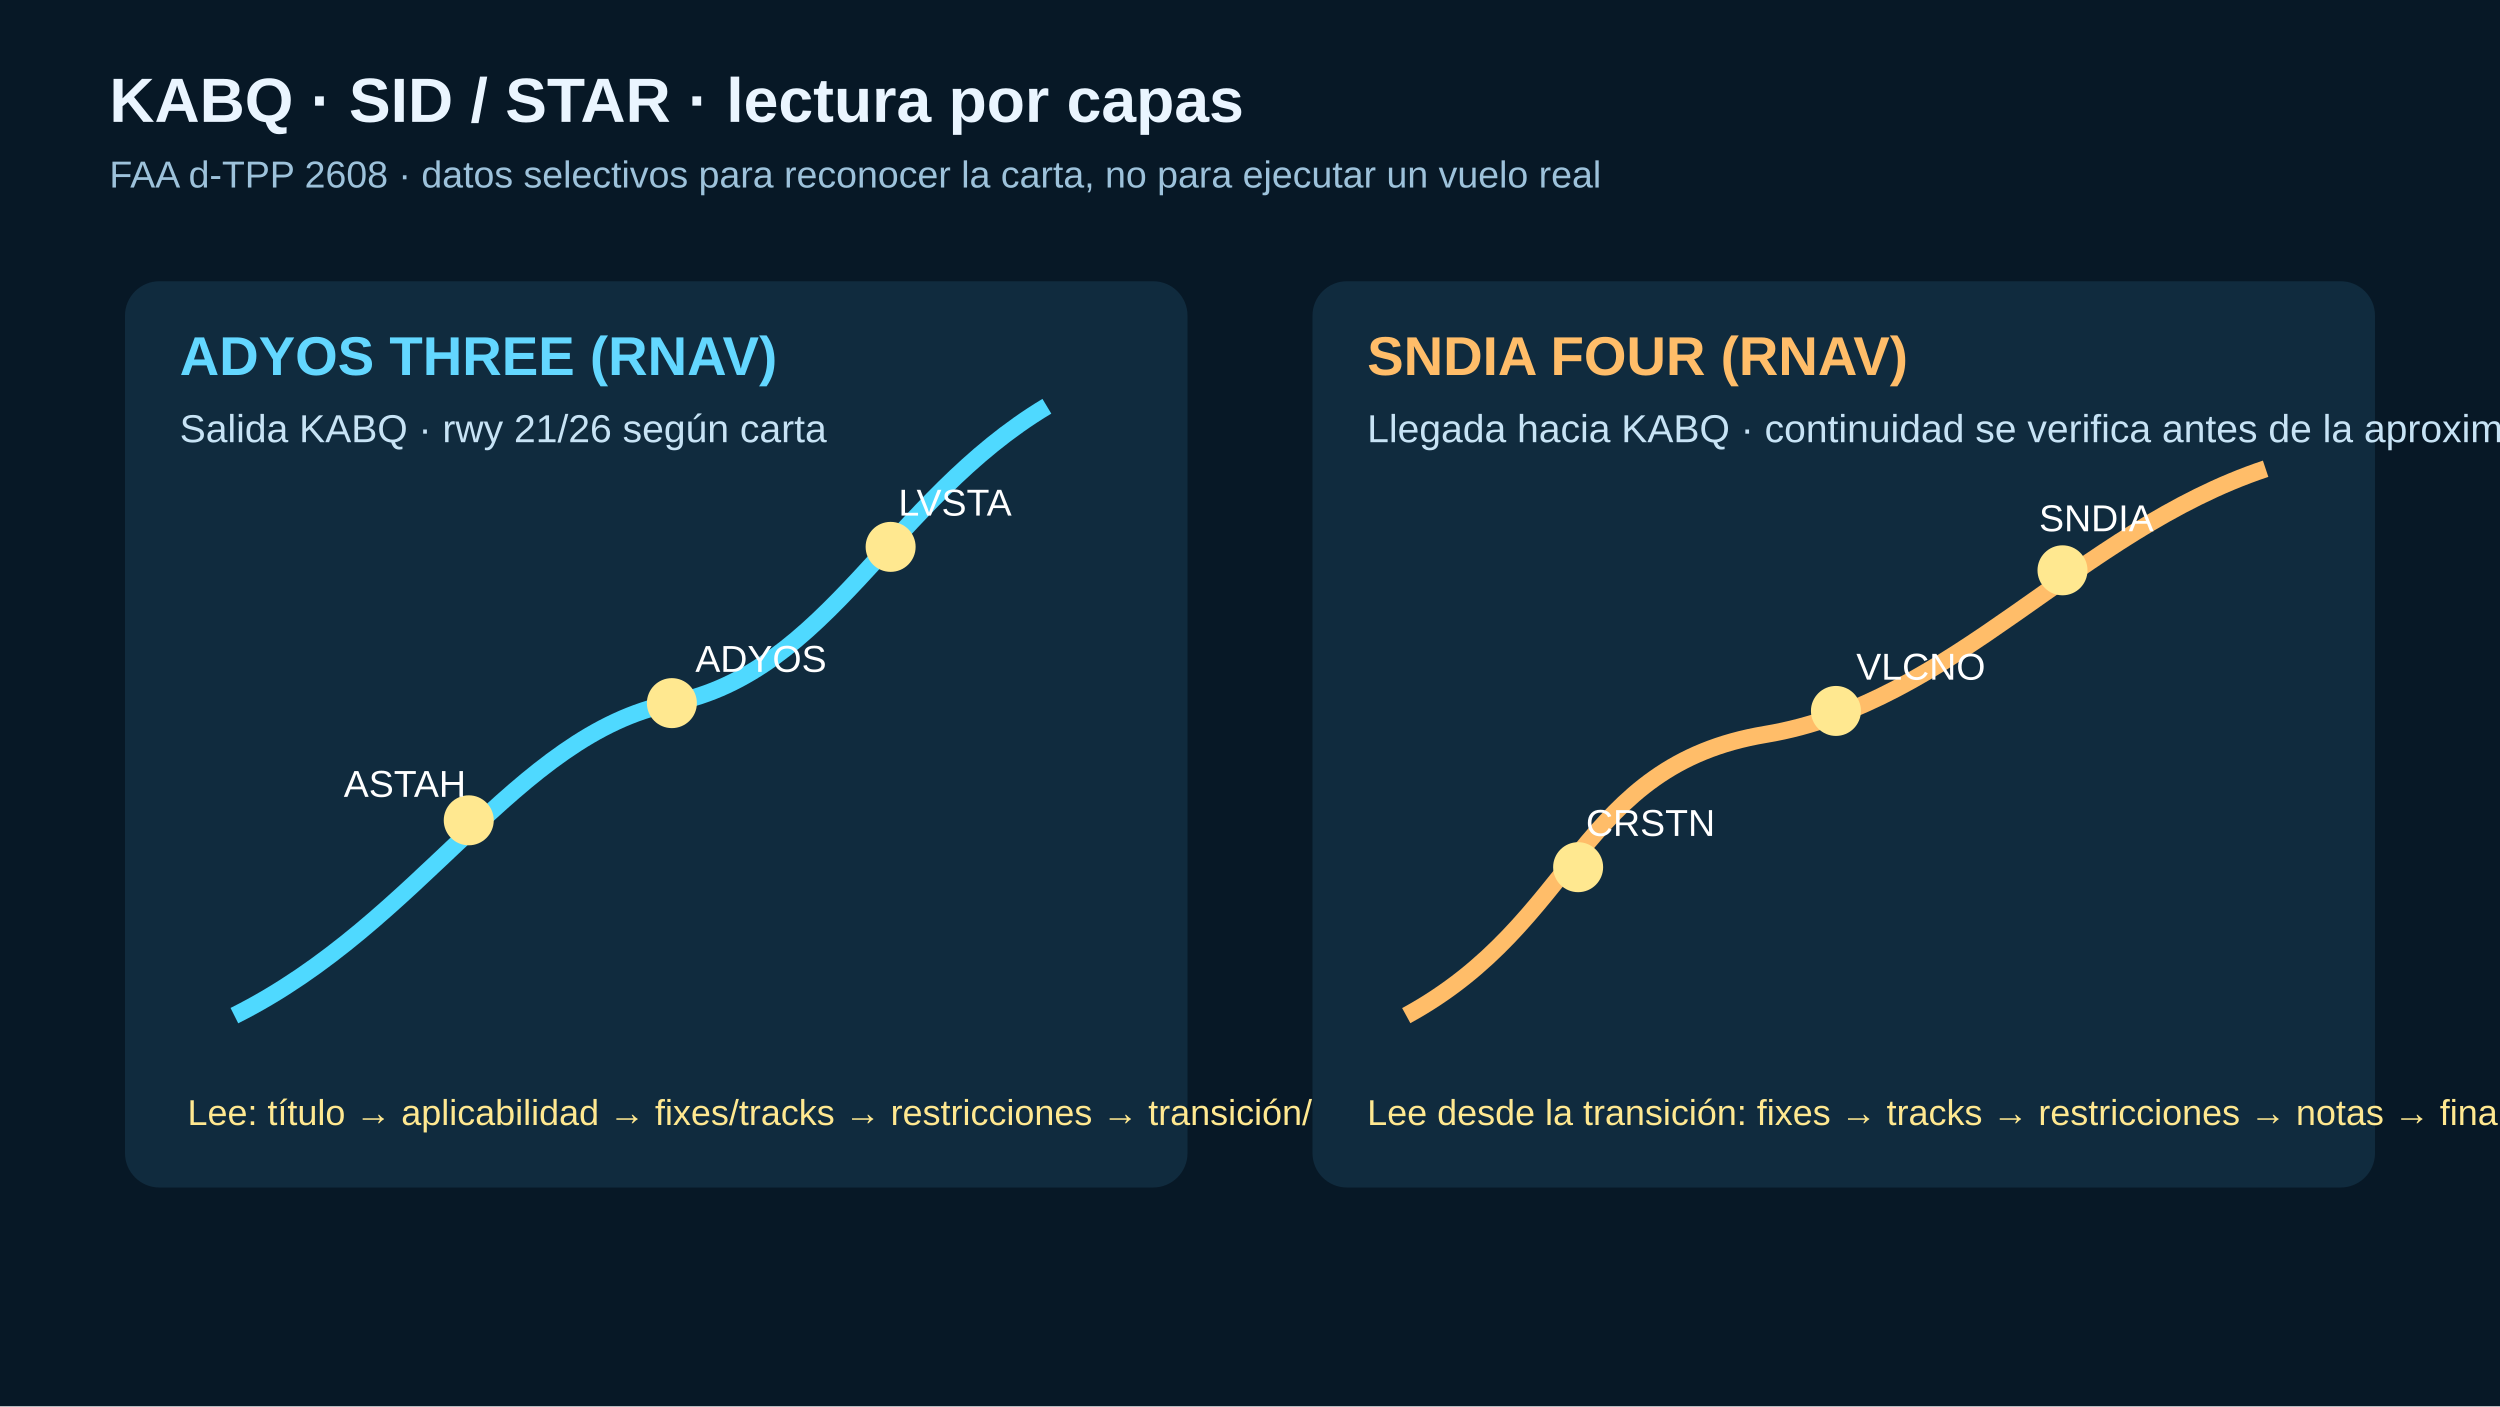
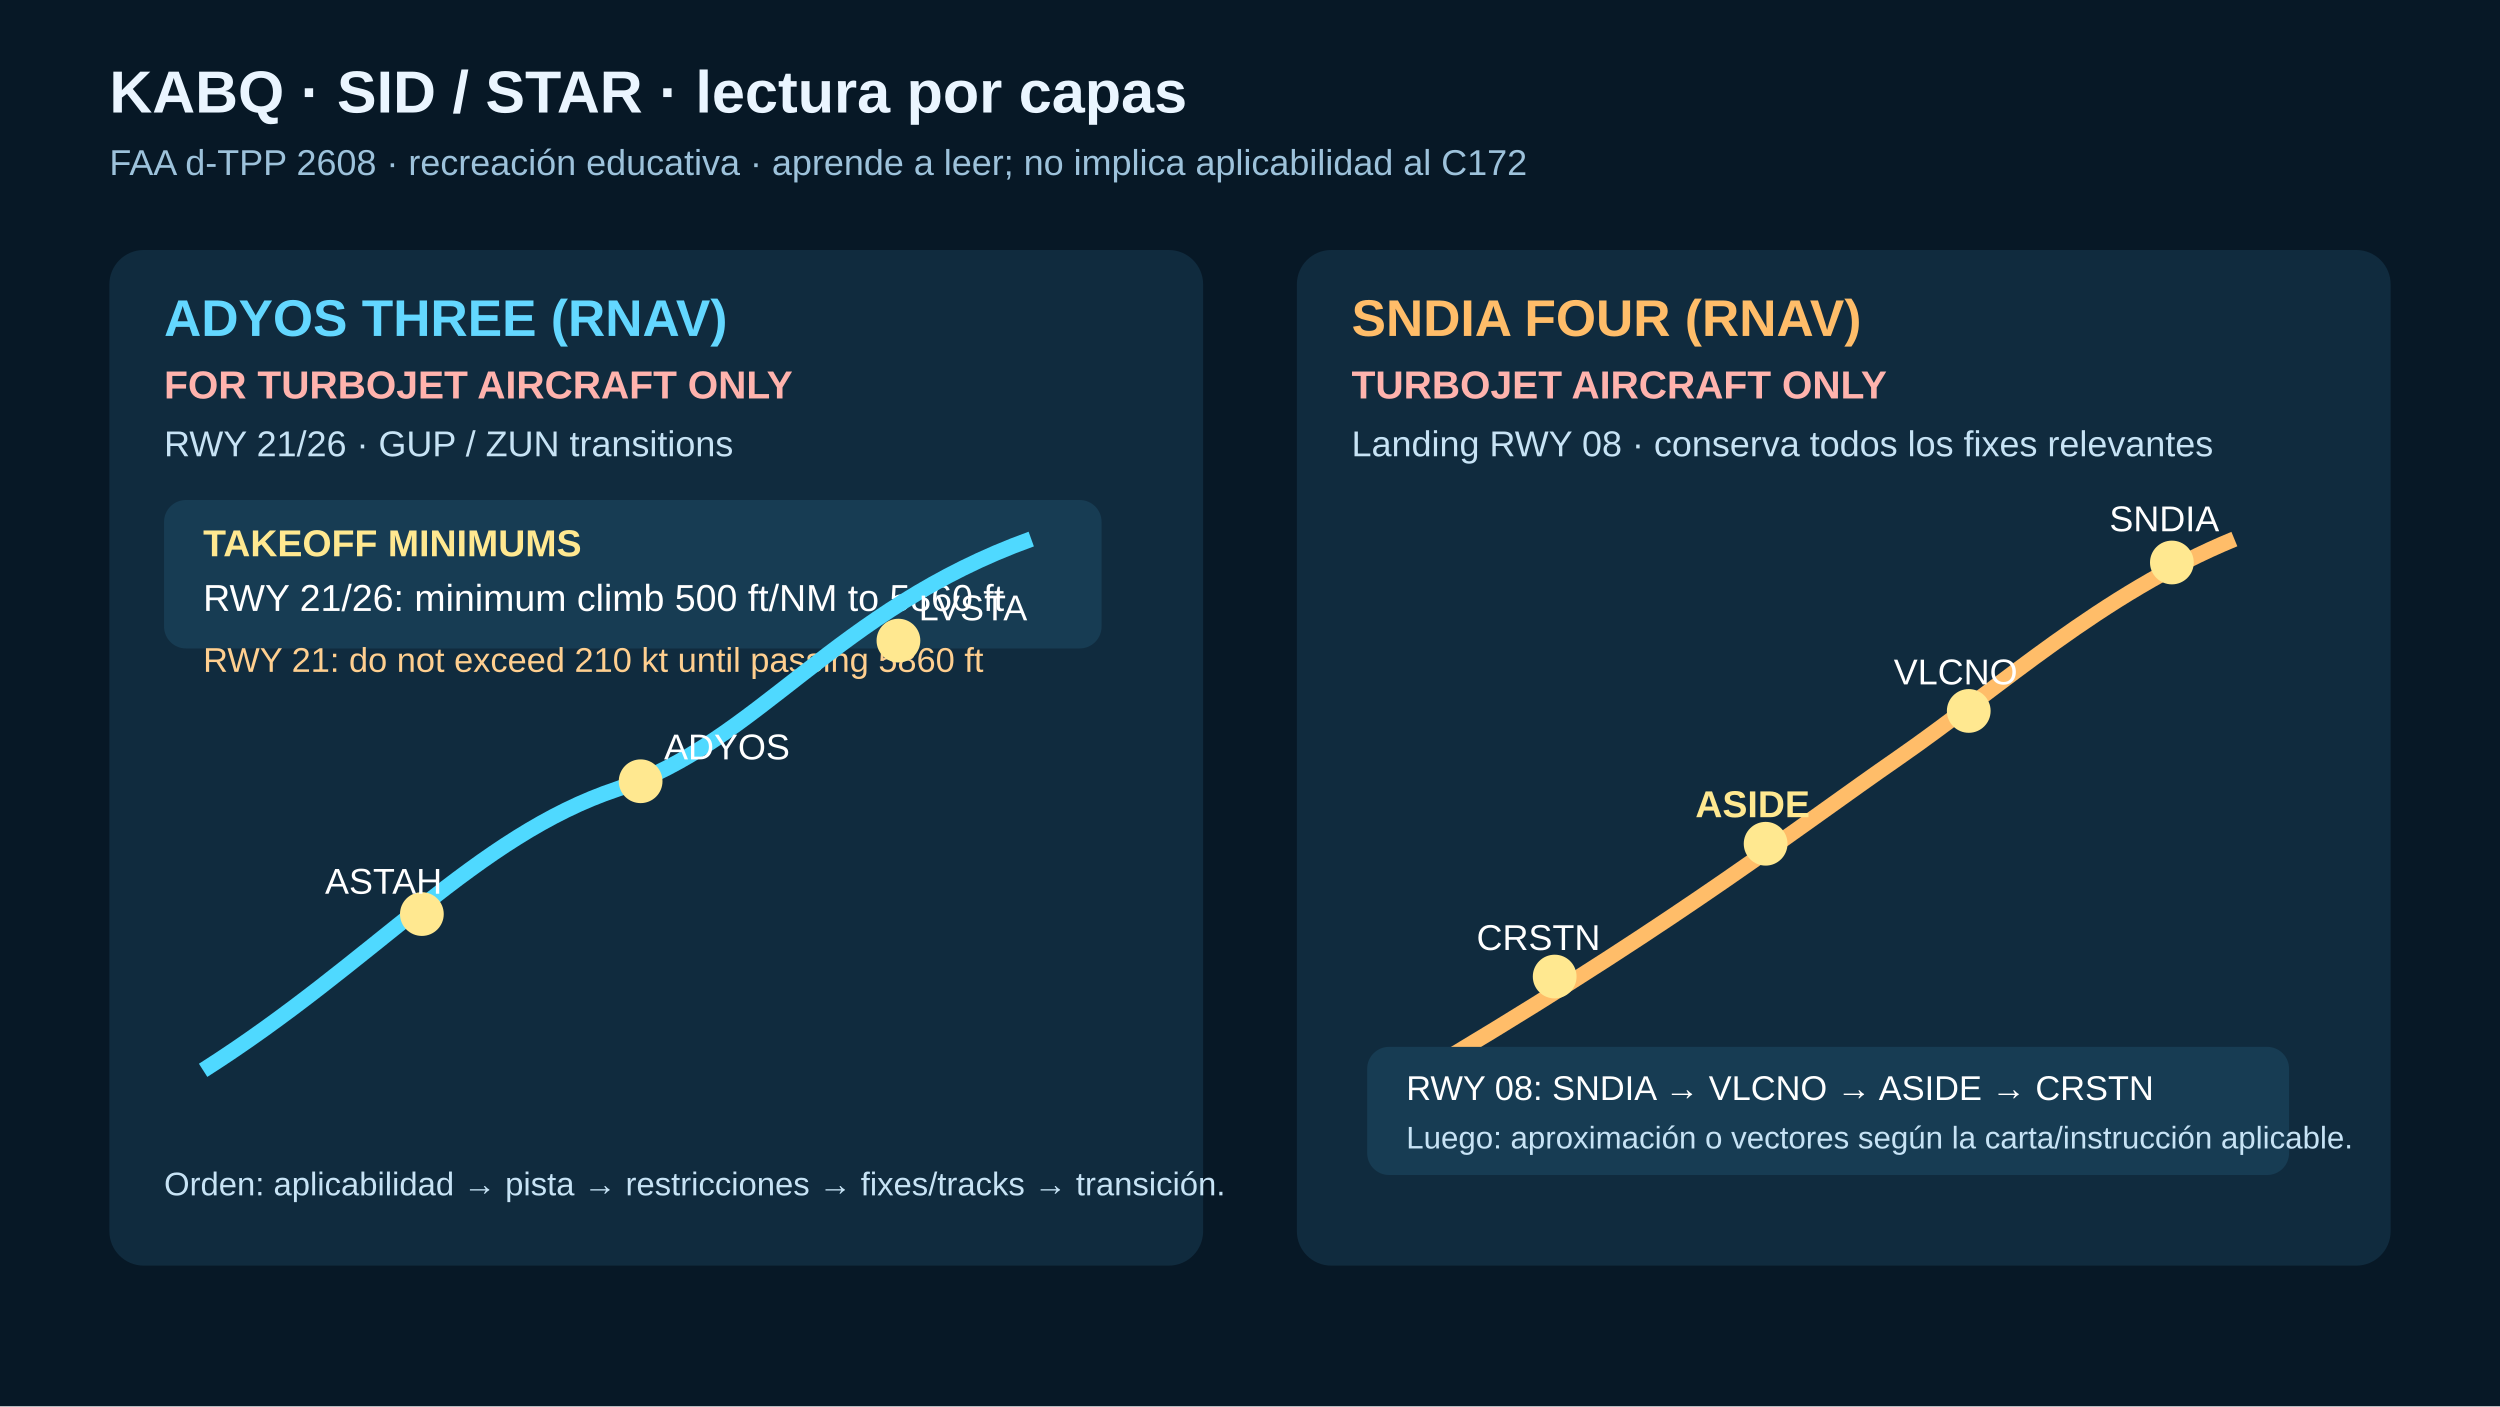
- <svg xmlns="http://www.w3.org/2000/svg" width="1600" height="900" viewBox="0 0 1600 900" role="img" aria-label="Lectura educativa de ADYOS THREE y SNDIA FOUR">
+ <svg xmlns="http://www.w3.org/2000/svg" width="1600" height="900" viewBox="0 0 1600 900" role="img" aria-label="Lectura educativa fiel de ADYOS THREE y SNDIA FOUR">
  <rect width="1600" height="900" fill="#071826" />
  <g font-family="Arial">
-     <text x="70" y="78" fill="#eaf5ff" font-size="40" font-weight="700">KABQ · SID / STAR · lectura por capas</text>
-     <text x="70" y="120" fill="#9dc2db" font-size="24">FAA d-TPP 2608 · datos selectivos para reconocer la carta, no para ejecutar un vuelo real</text>
-     <rect x="80" y="180" width="680" height="580" rx="22" fill="#102b3e" />
-     <text x="115" y="240" fill="#63d7ff" font-size="35" font-weight="700">ADYOS THREE (RNAV)</text>
-     <text x="115" y="283" fill="#c7e3f5" font-size="25">Salida KABQ · rwy 21/26 según carta</text>
-     <path d="M150 650 C270 590 330 470 430 450 S570 320 670 260" fill="none" stroke="#4fd9ff" stroke-width="11" />
-     <circle cx="300" cy="525" r="16" fill="#ffe890" />
-     <circle cx="430" cy="450" r="16" fill="#ffe890" />
-     <circle cx="570" cy="350" r="16" fill="#ffe890" />
-     <text x="220" y="510" fill="white" font-size="24">ASTAH</text>
-     <text x="445" y="430" fill="white" font-size="24">ADYOS</text>
-     <text x="575" y="330" fill="white" font-size="24">LVSTA</text>
-     <text x="120" y="720" fill="#ffe890" font-size="23">Lee: título → aplicabilidad → fixes/tracks → restricciones → transición/notas.</text>
-     <rect x="840" y="180" width="680" height="580" rx="22" fill="#102b3e" />
-     <text x="875" y="240" fill="#ffbd69" font-size="35" font-weight="700">SNDIA FOUR (RNAV)</text>
-     <text x="875" y="283" fill="#c7e3f5" font-size="25">Llegada hacia KABQ · continuidad se verifica antes de la aproximación</text>
-     <path d="M1450 300 C1330 340 1250 450 1130 470 S1010 590 900 650" fill="none" stroke="#ffbd69" stroke-width="11" />
-     <circle cx="1320" cy="365" r="16" fill="#ffe890" />
-     <circle cx="1175" cy="455" r="16" fill="#ffe890" />
-     <circle cx="1010" cy="555" r="16" fill="#ffe890" />
-     <text x="1305" y="340" fill="white" font-size="24">SNDIA</text>
-     <text x="1188" y="435" fill="white" font-size="24">VLCNO</text>
-     <text x="1015" y="535" fill="white" font-size="24">CRSTN</text>
-     <text x="875" y="720" fill="#ffe890" font-size="23">Lee desde la transición: fixes → tracks → restricciones → notas → final publicado.</text>
+     <text x="70" y="72" fill="#eaf5ff" font-size="38" font-weight="700">KABQ · SID / STAR · lectura por capas</text>
+     <text x="70" y="112" fill="#9dc2db" font-size="23">FAA d-TPP 2608 · recreación educativa · aprende a leer; no implica aplicabilidad al C172</text>
+     <rect x="70" y="160" width="700" height="650" rx="22" fill="#102b3e" />
+     <text x="105" y="215" fill="#63d7ff" font-size="33" font-weight="700">ADYOS THREE (RNAV)</text>
+     <text x="105" y="255" fill="#ffb3ad" font-size="25" font-weight="700">FOR TURBOJET AIRCRAFT ONLY</text>
+     <text x="105" y="292" fill="#c7e3f5" font-size="23">RWY 21/26 · GUP / ZUN transitions</text>
+     <rect x="105" y="320" width="600" height="95" rx="14" fill="#173c53" />
+     <text x="130" y="356" fill="#ffe890" font-size="24" font-weight="700">TAKEOFF MINIMUMS</text>
+     <text x="130" y="391" fill="white" font-size="24">RWY 21/26: minimum climb 500 ft/NM to 5860 ft</text>
+     <text x="130" y="430" fill="#ffcf8f" font-size="22">RWY 21: do not exceed 210 kt until passing 5860 ft</text>
+     <path d="M130 685 C240 615 305 535 395 505 S535 390 660 345" fill="none" stroke="#4fd9ff" stroke-width="10" />
+     <circle cx="270" cy="585" r="14" fill="#ffe890" />
+     <circle cx="410" cy="500" r="14" fill="#ffe890" />
+     <circle cx="575" cy="410" r="14" fill="#ffe890" />
+     <text x="208" y="572" fill="white" font-size="23">ASTAH</text>
+     <text x="425" y="486" fill="white" font-size="23">ADYOS</text>
+     <text x="588" y="397" fill="white" font-size="23">LVSTA</text>
+     <text x="105" y="765" fill="#c7e3f5" font-size="21">Orden: aplicabilidad → pista → restricciones → fixes/tracks → transición.</text>
+     <rect x="830" y="160" width="700" height="650" rx="22" fill="#102b3e" />
+     <text x="865" y="215" fill="#ffbd69" font-size="33" font-weight="700">SNDIA FOUR (RNAV)</text>
+     <text x="865" y="255" fill="#ffb3ad" font-size="25" font-weight="700">TURBOJET AIRCRAFT ONLY</text>
+     <text x="865" y="292" fill="#c7e3f5" font-size="23">Landing RWY 08 · conserva todos los fixes relevantes</text>
+     <path d="M1430 345 C1345 380 1280 440 1215 485 S1080 585 930 675" fill="none" stroke="#ffbd69" stroke-width="10" />
+     <circle cx="1390" cy="360" r="14" fill="#ffe890" />
+     <circle cx="1260" cy="455" r="14" fill="#ffe890" />
+     <circle cx="1130" cy="540" r="14" fill="#ffe890" />
+     <circle cx="995" cy="625" r="14" fill="#ffe890" />
+     <text x="1350" y="340" fill="white" font-size="23">SNDIA</text>
+     <text x="1212" y="438" fill="white" font-size="23">VLCNO</text>
+     <text x="1085" y="523" fill="#ffe890" font-size="24" font-weight="700">ASIDE</text>
+     <text x="945" y="608" fill="white" font-size="23">CRSTN</text>
+     <rect x="875" y="670" width="590" height="82" rx="14" fill="#173c53" />
+     <text x="900" y="704" fill="white" font-size="22">RWY 08: SNDIA → VLCNO → ASIDE → CRSTN</text>
+     <text x="900" y="735" fill="#c7e3f5" font-size="20">Luego: aproximación o vectores según la carta/instrucción aplicable.</text>
  </g>
</svg>
